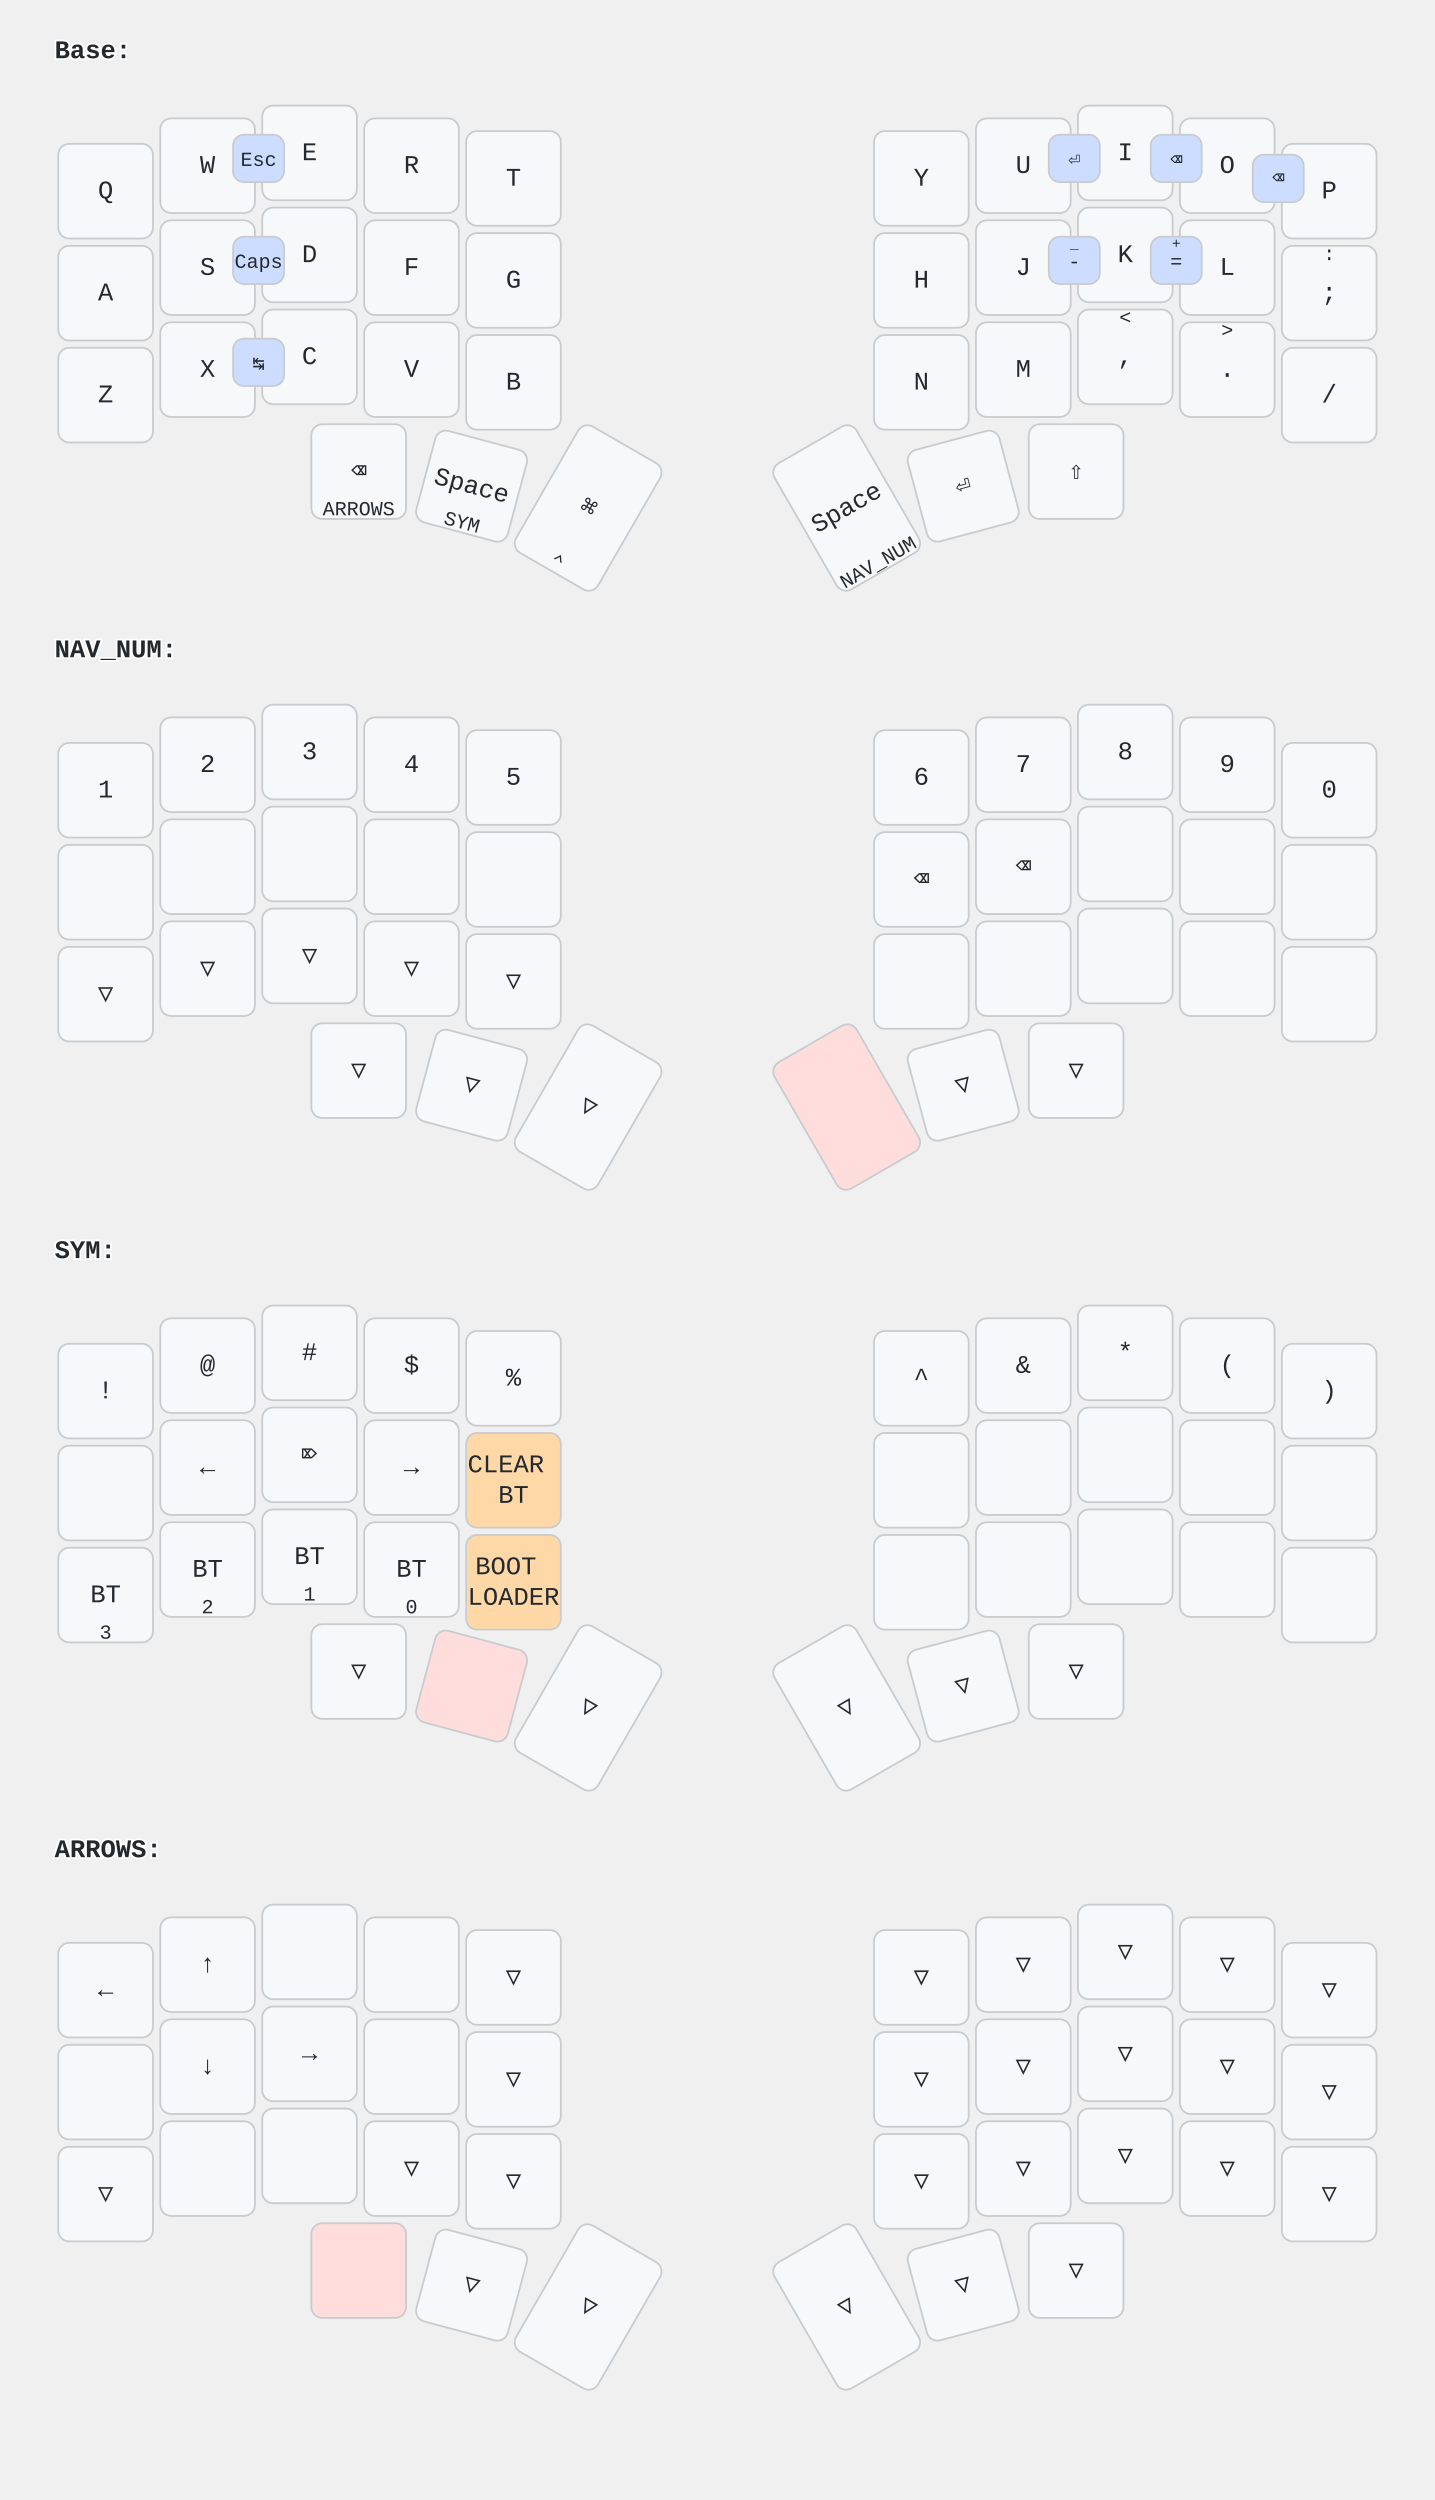
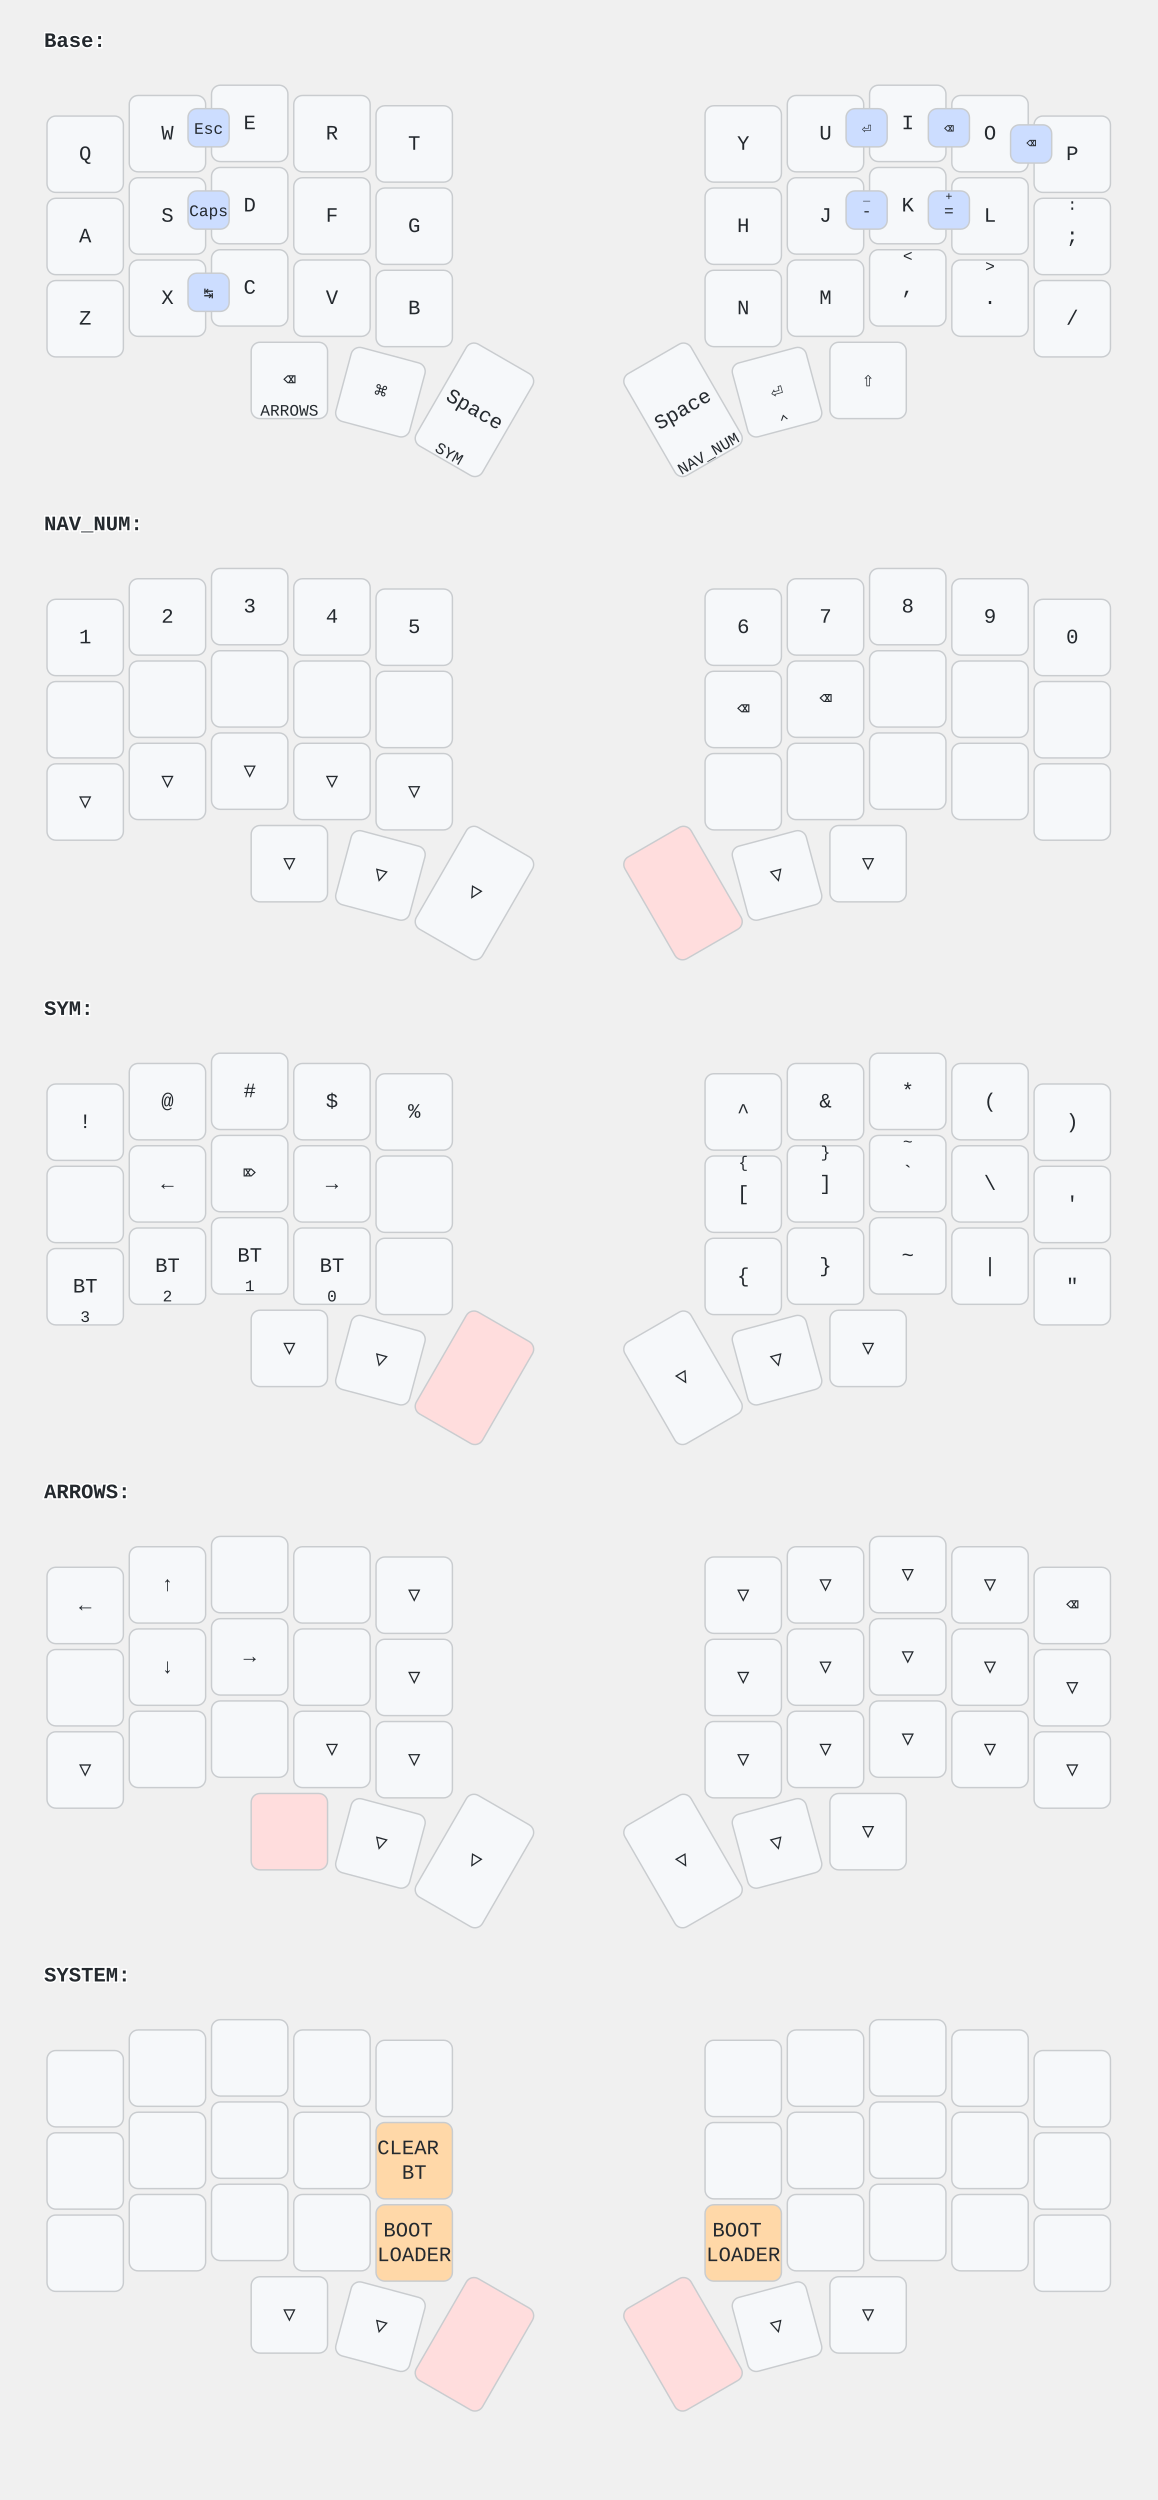
- <svg xmlns="http://www.w3.org/2000/svg" width="788" height="1373" viewBox="0 0 788 1373" class="keymap">
+ <svg xmlns="http://www.w3.org/2000/svg" width="788" height="1702" viewBox="0 0 788 1702" class="keymap">
  <style>/* font and background color specifications */
svg {
    font-family: SFMono-Regular,Consolas,Liberation Mono,Menlo,monospace;
    font-size: 14px;
    font-kerning: normal;
    text-rendering: optimizeLegibility;
    fill: #24292e;
}

/* default key styling */
rect {
    fill: #f6f8fa;
    stroke: #c9cccf;
    stroke-width: 1;
}

/* color accent for combo boxes */
rect.combo {
    fill: #cdf;
}

/* color accent for held keys */
rect.held, rect.combo.held {
    fill: #fdd;
}

/* color accent for ghost (optional) keys */
rect.ghost, rect.combo.ghost {
    fill: #ddd;
}

text {
    text-anchor: middle;
    dominant-baseline: middle;
}

/* styling for layer labels */
text.label {
    font-weight: bold;
    text-anchor: start;
    stroke: white;
    stroke-width: 2;
    paint-order: stroke;
}

/* styling for combo tap, and key hold/shifted label text */
text.combo, text.hold, text.shifted {
    font-size: 11px;
}

text.hold {
    text-anchor: middle;
    dominant-baseline: auto;
}

text.shifted {
    text-anchor: middle;
    dominant-baseline: hanging;
}

/* styling for hold/shifted label text in combo box */
text.combo.hold, text.combo.shifted {
    font-size: 8px;
}

/* styling for combo dendrons */
path {
    stroke-width: 1;
    stroke: gray;
    fill: none;
}
/* keys that wipe pairings or reboot the half: look but don't touch */
rect.danger {
    fill: #ffd8a8;
}

/* solid background so the dark text stays readable on GitHub's dark theme */
svg {
    background-color: #ffffff;
}
</style>
  <g transform="translate(30, 0)" class="layer-Base">
    <text x="0" y="28" class="label" id="Base">Base:</text>
    <g transform="translate(0, 56)">
      <g transform="translate(28, 49)" class="key keypos-0">
        <rect rx="6" ry="6" x="-26" y="-26" width="52" height="52" class="key" />
        <text x="0" y="0" class="key tap">Q</text>
      </g>
      <g transform="translate(84, 35)" class="key keypos-1">
        <rect rx="6" ry="6" x="-26" y="-26" width="52" height="52" class="key" />
        <text x="0" y="0" class="key tap">W</text>
      </g>
      <g transform="translate(140, 28)" class="key keypos-2">
        <rect rx="6" ry="6" x="-26" y="-26" width="52" height="52" class="key" />
        <text x="0" y="0" class="key tap">E</text>
      </g>
      <g transform="translate(196, 35)" class="key keypos-3">
        <rect rx="6" ry="6" x="-26" y="-26" width="52" height="52" class="key" />
        <text x="0" y="0" class="key tap">R</text>
      </g>
      <g transform="translate(252, 42)" class="key keypos-4">
        <rect rx="6" ry="6" x="-26" y="-26" width="52" height="52" class="key" />
        <text x="0" y="0" class="key tap">T</text>
      </g>
      <g transform="translate(476, 42)" class="key keypos-5">
        <rect rx="6" ry="6" x="-26" y="-26" width="52" height="52" class="key" />
        <text x="0" y="0" class="key tap">Y</text>
      </g>
      <g transform="translate(532, 35)" class="key keypos-6">
        <rect rx="6" ry="6" x="-26" y="-26" width="52" height="52" class="key" />
        <text x="0" y="0" class="key tap">U</text>
      </g>
      <g transform="translate(588, 28)" class="key keypos-7">
        <rect rx="6" ry="6" x="-26" y="-26" width="52" height="52" class="key" />
        <text x="0" y="0" class="key tap">I</text>
      </g>
      <g transform="translate(644, 35)" class="key keypos-8">
        <rect rx="6" ry="6" x="-26" y="-26" width="52" height="52" class="key" />
        <text x="0" y="0" class="key tap">O</text>
      </g>
      <g transform="translate(700, 49)" class="key keypos-9">
        <rect rx="6" ry="6" x="-26" y="-26" width="52" height="52" class="key" />
        <text x="0" y="0" class="key tap">P</text>
      </g>
      <g transform="translate(28, 105)" class="key keypos-10">
        <rect rx="6" ry="6" x="-26" y="-26" width="52" height="52" class="key" />
        <text x="0" y="0" class="key tap">A</text>
      </g>
      <g transform="translate(84, 91)" class="key keypos-11">
        <rect rx="6" ry="6" x="-26" y="-26" width="52" height="52" class="key" />
        <text x="0" y="0" class="key tap">S</text>
      </g>
      <g transform="translate(140, 84)" class="key keypos-12">
        <rect rx="6" ry="6" x="-26" y="-26" width="52" height="52" class="key" />
        <text x="0" y="0" class="key tap">D</text>
      </g>
      <g transform="translate(196, 91)" class="key keypos-13">
        <rect rx="6" ry="6" x="-26" y="-26" width="52" height="52" class="key" />
        <text x="0" y="0" class="key tap">F</text>
      </g>
      <g transform="translate(252, 98)" class="key keypos-14">
        <rect rx="6" ry="6" x="-26" y="-26" width="52" height="52" class="key" />
        <text x="0" y="0" class="key tap">G</text>
      </g>
      <g transform="translate(476, 98)" class="key keypos-15">
        <rect rx="6" ry="6" x="-26" y="-26" width="52" height="52" class="key" />
        <text x="0" y="0" class="key tap">H</text>
      </g>
      <g transform="translate(532, 91)" class="key keypos-16">
        <rect rx="6" ry="6" x="-26" y="-26" width="52" height="52" class="key" />
        <text x="0" y="0" class="key tap">J</text>
      </g>
      <g transform="translate(588, 84)" class="key keypos-17">
        <rect rx="6" ry="6" x="-26" y="-26" width="52" height="52" class="key" />
        <text x="0" y="0" class="key tap">K</text>
      </g>
      <g transform="translate(644, 91)" class="key keypos-18">
        <rect rx="6" ry="6" x="-26" y="-26" width="52" height="52" class="key" />
        <text x="0" y="0" class="key tap">L</text>
      </g>
      <g transform="translate(700, 105)" class="key keypos-19">
        <rect rx="6" ry="6" x="-26" y="-26" width="52" height="52" class="key" />
        <text x="0" y="0" class="key tap">;</text>
        <text x="0" y="-24" class="key shifted">:</text>
      </g>
      <g transform="translate(28, 161)" class="key keypos-20">
        <rect rx="6" ry="6" x="-26" y="-26" width="52" height="52" class="key" />
        <text x="0" y="0" class="key tap">Z</text>
      </g>
      <g transform="translate(84, 147)" class="key keypos-21">
        <rect rx="6" ry="6" x="-26" y="-26" width="52" height="52" class="key" />
        <text x="0" y="0" class="key tap">X</text>
      </g>
      <g transform="translate(140, 140)" class="key keypos-22">
        <rect rx="6" ry="6" x="-26" y="-26" width="52" height="52" class="key" />
        <text x="0" y="0" class="key tap">C</text>
      </g>
      <g transform="translate(196, 147)" class="key keypos-23">
        <rect rx="6" ry="6" x="-26" y="-26" width="52" height="52" class="key" />
        <text x="0" y="0" class="key tap">V</text>
      </g>
      <g transform="translate(252, 154)" class="key keypos-24">
        <rect rx="6" ry="6" x="-26" y="-26" width="52" height="52" class="key" />
        <text x="0" y="0" class="key tap">B</text>
      </g>
      <g transform="translate(476, 154)" class="key keypos-25">
        <rect rx="6" ry="6" x="-26" y="-26" width="52" height="52" class="key" />
        <text x="0" y="0" class="key tap">N</text>
      </g>
      <g transform="translate(532, 147)" class="key keypos-26">
        <rect rx="6" ry="6" x="-26" y="-26" width="52" height="52" class="key" />
        <text x="0" y="0" class="key tap">M</text>
      </g>
      <g transform="translate(588, 140)" class="key keypos-27">
        <rect rx="6" ry="6" x="-26" y="-26" width="52" height="52" class="key" />
        <text x="0" y="0" class="key tap">,</text>
        <text x="0" y="-24" class="key shifted">&lt;</text>
      </g>
      <g transform="translate(644, 147)" class="key keypos-28">
        <rect rx="6" ry="6" x="-26" y="-26" width="52" height="52" class="key" />
        <text x="0" y="0" class="key tap">.</text>
        <text x="0" y="-24" class="key shifted">&gt;</text>
      </g>
      <g transform="translate(700, 161)" class="key keypos-29">
        <rect rx="6" ry="6" x="-26" y="-26" width="52" height="52" class="key" />
        <text x="0" y="0" class="key tap">/</text>
      </g>
      <g transform="translate(167, 203)" class="key keypos-30">
        <rect rx="6" ry="6" x="-26" y="-26" width="52" height="52" class="key" />
        <text x="0" y="0" class="key tap">⌫</text>
        <a href="#ARROWS">
          <text x="0" y="24" class="key hold layer-activator">ARROWS</text>
        </a>
      </g>
      <g transform="translate(229, 211) rotate(15.0)" class="key keypos-31">
        <rect rx="6" ry="6" x="-26" y="-26" width="52" height="52" class="key" />
+         <text x="0" y="0" class="key tap">⌘</text>
+       </g>
+       <g transform="translate(293, 223) rotate(30.0)" class="key keypos-32">
+         <rect rx="6" ry="6" x="-26" y="-40" width="52" height="80" class="key" />
        <text x="0" y="0" class="key tap">Space</text>
        <a href="#SYM">
-           <text x="0" y="24" class="key hold layer-activator">SYM</text>
+           <text x="0" y="38" class="key hold layer-activator">SYM</text>
        </a>
-       </g>
-       <g transform="translate(293, 223) rotate(30.0)" class="key keypos-32">
-         <rect rx="6" ry="6" x="-26" y="-40" width="52" height="80" class="key" />
-         <text x="0" y="0" class="key tap">⌘</text>
-         <text x="0" y="38" class="key hold">⌃</text>
      </g>
      <g transform="translate(435, 223) rotate(-30.0)" class="key keypos-33">
        <rect rx="6" ry="6" x="-26" y="-40" width="52" height="80" class="key" />
        <text x="0" y="0" class="key tap">Space</text>
        <a href="#NAV_NUM">
          <text x="0" y="38" class="key hold layer-activator">NAV_NUM</text>
        </a>
      </g>
      <g transform="translate(499, 211) rotate(-15.0)" class="key keypos-34">
        <rect rx="6" ry="6" x="-26" y="-26" width="52" height="52" class="key" />
        <text x="0" y="0" class="key tap">⏎</text>
+         <text x="0" y="24" class="key hold">⌃</text>
      </g>
      <g transform="translate(561, 203)" class="key keypos-35">
        <rect rx="6" ry="6" x="-26" y="-26" width="52" height="52" class="key" />
        <text x="0" y="0" class="key tap">⇧</text>
      </g>
      <g class="combo combopos-0">
        <rect rx="6" ry="6" x="546" y="18" width="28" height="26" class="combo" />
        <text x="560" y="32" class="combo tap">⏎</text>
      </g>
      <g class="combo combopos-1">
        <rect rx="6" ry="6" x="98" y="130" width="28" height="26" class="combo" />
        <text x="112" y="144" class="combo tap">↹</text>
      </g>
      <g class="combo combopos-2">
        <rect rx="6" ry="6" x="602" y="18" width="28" height="26" class="combo" />
        <text x="616" y="32" class="combo tap">⌫</text>
      </g>
      <g class="combo combopos-3">
        <rect rx="6" ry="6" x="98" y="18" width="28" height="26" class="combo" />
        <text x="112" y="32" class="combo tap">Esc</text>
      </g>
      <g class="combo combopos-4">
        <rect rx="6" ry="6" x="546" y="74" width="28" height="26" class="combo" />
        <text x="560" y="88" class="combo tap">-</text>
        <text x="560" y="76" class="combo shifted">_</text>
      </g>
      <g class="combo combopos-5">
        <rect rx="6" ry="6" x="602" y="74" width="28" height="26" class="combo" />
        <text x="616" y="88" class="combo tap">=</text>
        <text x="616" y="76" class="combo shifted">+</text>
      </g>
      <g class="combo combopos-6">
        <rect rx="6" ry="6" x="98" y="74" width="28" height="26" class="combo" />
        <text x="112" y="88" class="combo tap">Caps</text>
      </g>
      <g class="combo combopos-7">
        <rect rx="6" ry="6" x="658" y="29" width="28" height="26" class="combo" />
        <text x="672" y="42" class="combo tap">⌫</text>
      </g>
    </g>
  </g>
  <g transform="translate(30, 329)" class="layer-NAV_NUM">
    <text x="0" y="28" class="label" id="NAV_NUM">NAV_NUM:</text>
    <g transform="translate(0, 56)">
      <g transform="translate(28, 49)" class="key keypos-0">
        <rect rx="6" ry="6" x="-26" y="-26" width="52" height="52" class="key" />
        <text x="0" y="0" class="key tap">1</text>
      </g>
      <g transform="translate(84, 35)" class="key keypos-1">
        <rect rx="6" ry="6" x="-26" y="-26" width="52" height="52" class="key" />
        <text x="0" y="0" class="key tap">2</text>
      </g>
      <g transform="translate(140, 28)" class="key keypos-2">
        <rect rx="6" ry="6" x="-26" y="-26" width="52" height="52" class="key" />
        <text x="0" y="0" class="key tap">3</text>
      </g>
      <g transform="translate(196, 35)" class="key keypos-3">
        <rect rx="6" ry="6" x="-26" y="-26" width="52" height="52" class="key" />
        <text x="0" y="0" class="key tap">4</text>
      </g>
      <g transform="translate(252, 42)" class="key keypos-4">
        <rect rx="6" ry="6" x="-26" y="-26" width="52" height="52" class="key" />
        <text x="0" y="0" class="key tap">5</text>
      </g>
      <g transform="translate(476, 42)" class="key keypos-5">
        <rect rx="6" ry="6" x="-26" y="-26" width="52" height="52" class="key" />
        <text x="0" y="0" class="key tap">6</text>
      </g>
      <g transform="translate(532, 35)" class="key keypos-6">
        <rect rx="6" ry="6" x="-26" y="-26" width="52" height="52" class="key" />
        <text x="0" y="0" class="key tap">7</text>
      </g>
      <g transform="translate(588, 28)" class="key keypos-7">
        <rect rx="6" ry="6" x="-26" y="-26" width="52" height="52" class="key" />
        <text x="0" y="0" class="key tap">8</text>
      </g>
      <g transform="translate(644, 35)" class="key keypos-8">
        <rect rx="6" ry="6" x="-26" y="-26" width="52" height="52" class="key" />
        <text x="0" y="0" class="key tap">9</text>
      </g>
      <g transform="translate(700, 49)" class="key keypos-9">
        <rect rx="6" ry="6" x="-26" y="-26" width="52" height="52" class="key" />
        <text x="0" y="0" class="key tap">0</text>
      </g>
      <g transform="translate(28, 105)" class="key keypos-10">
        <rect rx="6" ry="6" x="-26" y="-26" width="52" height="52" class="key" />
      </g>
      <g transform="translate(84, 91)" class="key keypos-11">
        <rect rx="6" ry="6" x="-26" y="-26" width="52" height="52" class="key" />
      </g>
      <g transform="translate(140, 84)" class="key keypos-12">
        <rect rx="6" ry="6" x="-26" y="-26" width="52" height="52" class="key" />
      </g>
      <g transform="translate(196, 91)" class="key keypos-13">
        <rect rx="6" ry="6" x="-26" y="-26" width="52" height="52" class="key" />
      </g>
      <g transform="translate(252, 98)" class="key keypos-14">
        <rect rx="6" ry="6" x="-26" y="-26" width="52" height="52" class="key" />
      </g>
      <g transform="translate(476, 98)" class="key keypos-15">
        <rect rx="6" ry="6" x="-26" y="-26" width="52" height="52" class="key" />
        <text x="0" y="0" class="key tap">⌫</text>
      </g>
      <g transform="translate(532, 91)" class="key keypos-16">
        <rect rx="6" ry="6" x="-26" y="-26" width="52" height="52" class="key" />
        <text x="0" y="0" class="key tap">⌫</text>
      </g>
      <g transform="translate(588, 84)" class="key keypos-17">
        <rect rx="6" ry="6" x="-26" y="-26" width="52" height="52" class="key" />
      </g>
      <g transform="translate(644, 91)" class="key keypos-18">
        <rect rx="6" ry="6" x="-26" y="-26" width="52" height="52" class="key" />
      </g>
      <g transform="translate(700, 105)" class="key keypos-19">
        <rect rx="6" ry="6" x="-26" y="-26" width="52" height="52" class="key" />
      </g>
      <g transform="translate(28, 161)" class="key trans keypos-20">
        <rect rx="6" ry="6" x="-26" y="-26" width="52" height="52" class="key trans" />
        <text x="0" y="0" class="key trans tap">▽</text>
      </g>
      <g transform="translate(84, 147)" class="key trans keypos-21">
        <rect rx="6" ry="6" x="-26" y="-26" width="52" height="52" class="key trans" />
        <text x="0" y="0" class="key trans tap">▽</text>
      </g>
      <g transform="translate(140, 140)" class="key trans keypos-22">
        <rect rx="6" ry="6" x="-26" y="-26" width="52" height="52" class="key trans" />
        <text x="0" y="0" class="key trans tap">▽</text>
      </g>
      <g transform="translate(196, 147)" class="key trans keypos-23">
        <rect rx="6" ry="6" x="-26" y="-26" width="52" height="52" class="key trans" />
        <text x="0" y="0" class="key trans tap">▽</text>
      </g>
      <g transform="translate(252, 154)" class="key trans keypos-24">
        <rect rx="6" ry="6" x="-26" y="-26" width="52" height="52" class="key trans" />
        <text x="0" y="0" class="key trans tap">▽</text>
      </g>
      <g transform="translate(476, 154)" class="key keypos-25">
        <rect rx="6" ry="6" x="-26" y="-26" width="52" height="52" class="key" />
      </g>
      <g transform="translate(532, 147)" class="key keypos-26">
        <rect rx="6" ry="6" x="-26" y="-26" width="52" height="52" class="key" />
      </g>
      <g transform="translate(588, 140)" class="key keypos-27">
        <rect rx="6" ry="6" x="-26" y="-26" width="52" height="52" class="key" />
      </g>
      <g transform="translate(644, 147)" class="key keypos-28">
        <rect rx="6" ry="6" x="-26" y="-26" width="52" height="52" class="key" />
      </g>
      <g transform="translate(700, 161)" class="key keypos-29">
        <rect rx="6" ry="6" x="-26" y="-26" width="52" height="52" class="key" />
      </g>
      <g transform="translate(167, 203)" class="key trans keypos-30">
        <rect rx="6" ry="6" x="-26" y="-26" width="52" height="52" class="key trans" />
        <text x="0" y="0" class="key trans tap">▽</text>
      </g>
      <g transform="translate(229, 211) rotate(15.0)" class="key trans keypos-31">
        <rect rx="6" ry="6" x="-26" y="-26" width="52" height="52" class="key trans" />
        <text x="0" y="0" class="key trans tap">▽</text>
      </g>
      <g transform="translate(293, 223) rotate(30.0)" class="key trans keypos-32">
        <rect rx="6" ry="6" x="-26" y="-40" width="52" height="80" class="key trans" />
        <text x="0" y="0" class="key trans tap">▽</text>
      </g>
      <g transform="translate(435, 223) rotate(-30.0)" class="key held keypos-33">
        <rect rx="6" ry="6" x="-26" y="-40" width="52" height="80" class="key held" />
      </g>
      <g transform="translate(499, 211) rotate(-15.0)" class="key trans keypos-34">
        <rect rx="6" ry="6" x="-26" y="-26" width="52" height="52" class="key trans" />
        <text x="0" y="0" class="key trans tap">▽</text>
      </g>
      <g transform="translate(561, 203)" class="key trans keypos-35">
        <rect rx="6" ry="6" x="-26" y="-26" width="52" height="52" class="key trans" />
        <text x="0" y="0" class="key trans tap">▽</text>
      </g>
    </g>
  </g>
  <g transform="translate(30, 659)" class="layer-SYM">
    <text x="0" y="28" class="label" id="SYM">SYM:</text>
    <g transform="translate(0, 56)">
      <g transform="translate(28, 49)" class="key keypos-0">
        <rect rx="6" ry="6" x="-26" y="-26" width="52" height="52" class="key" />
        <text x="0" y="0" class="key tap">!</text>
      </g>
      <g transform="translate(84, 35)" class="key keypos-1">
        <rect rx="6" ry="6" x="-26" y="-26" width="52" height="52" class="key" />
        <text x="0" y="0" class="key tap">@</text>
      </g>
      <g transform="translate(140, 28)" class="key keypos-2">
        <rect rx="6" ry="6" x="-26" y="-26" width="52" height="52" class="key" />
        <text x="0" y="0" class="key tap">#</text>
      </g>
      <g transform="translate(196, 35)" class="key keypos-3">
        <rect rx="6" ry="6" x="-26" y="-26" width="52" height="52" class="key" />
        <text x="0" y="0" class="key tap">$</text>
      </g>
      <g transform="translate(252, 42)" class="key keypos-4">
        <rect rx="6" ry="6" x="-26" y="-26" width="52" height="52" class="key" />
        <text x="0" y="0" class="key tap">%</text>
      </g>
      <g transform="translate(476, 42)" class="key keypos-5">
        <rect rx="6" ry="6" x="-26" y="-26" width="52" height="52" class="key" />
        <text x="0" y="0" class="key tap">^</text>
      </g>
      <g transform="translate(532, 35)" class="key keypos-6">
        <rect rx="6" ry="6" x="-26" y="-26" width="52" height="52" class="key" />
        <text x="0" y="0" class="key tap">&amp;</text>
      </g>
      <g transform="translate(588, 28)" class="key keypos-7">
        <rect rx="6" ry="6" x="-26" y="-26" width="52" height="52" class="key" />
        <text x="0" y="0" class="key tap">*</text>
      </g>
      <g transform="translate(644, 35)" class="key keypos-8">
        <rect rx="6" ry="6" x="-26" y="-26" width="52" height="52" class="key" />
        <text x="0" y="0" class="key tap">(</text>
      </g>
      <g transform="translate(700, 49)" class="key keypos-9">
        <rect rx="6" ry="6" x="-26" y="-26" width="52" height="52" class="key" />
        <text x="0" y="0" class="key tap">)</text>
      </g>
      <g transform="translate(28, 105)" class="key keypos-10">
        <rect rx="6" ry="6" x="-26" y="-26" width="52" height="52" class="key" />
      </g>
      <g transform="translate(84, 91)" class="key keypos-11">
        <rect rx="6" ry="6" x="-26" y="-26" width="52" height="52" class="key" />
        <text x="0" y="0" class="key tap">←</text>
      </g>
      <g transform="translate(140, 84)" class="key keypos-12">
        <rect rx="6" ry="6" x="-26" y="-26" width="52" height="52" class="key" />
        <text x="0" y="0" class="key tap">⌦</text>
      </g>
      <g transform="translate(196, 91)" class="key keypos-13">
        <rect rx="6" ry="6" x="-26" y="-26" width="52" height="52" class="key" />
        <text x="0" y="0" class="key tap">→</text>
      </g>
+       <g transform="translate(252, 98)" class="key keypos-14">
+         <rect rx="6" ry="6" x="-26" y="-26" width="52" height="52" class="key" />
+       </g>
+       <g transform="translate(476, 98)" class="key keypos-15">
+         <rect rx="6" ry="6" x="-26" y="-26" width="52" height="52" class="key" />
+         <text x="0" y="0" class="key tap">[</text>
+         <text x="0" y="-24" class="key shifted">{</text>
+       </g>
+       <g transform="translate(532, 91)" class="key keypos-16">
+         <rect rx="6" ry="6" x="-26" y="-26" width="52" height="52" class="key" />
+         <text x="0" y="0" class="key tap">]</text>
+         <text x="0" y="-24" class="key shifted">}</text>
+       </g>
+       <g transform="translate(588, 84)" class="key keypos-17">
+         <rect rx="6" ry="6" x="-26" y="-26" width="52" height="52" class="key" />
+         <text x="0" y="0" class="key tap">`</text>
+         <text x="0" y="-24" class="key shifted">~</text>
+       </g>
+       <g transform="translate(644, 91)" class="key keypos-18">
+         <rect rx="6" ry="6" x="-26" y="-26" width="52" height="52" class="key" />
+         <text x="0" y="0" class="key tap">\</text>
+       </g>
+       <g transform="translate(700, 105)" class="key keypos-19">
+         <rect rx="6" ry="6" x="-26" y="-26" width="52" height="52" class="key" />
+         <text x="0" y="0" class="key tap">'</text>
+       </g>
+       <g transform="translate(28, 161)" class="key keypos-20">
+         <rect rx="6" ry="6" x="-26" y="-26" width="52" height="52" class="key" />
+         <text x="0" y="0" class="key tap">BT</text>
+         <text x="0" y="24" class="key hold">3</text>
+       </g>
+       <g transform="translate(84, 147)" class="key keypos-21">
+         <rect rx="6" ry="6" x="-26" y="-26" width="52" height="52" class="key" />
+         <text x="0" y="0" class="key tap">BT</text>
+         <text x="0" y="24" class="key hold">2</text>
+       </g>
+       <g transform="translate(140, 140)" class="key keypos-22">
+         <rect rx="6" ry="6" x="-26" y="-26" width="52" height="52" class="key" />
+         <text x="0" y="0" class="key tap">BT</text>
+         <text x="0" y="24" class="key hold">1</text>
+       </g>
+       <g transform="translate(196, 147)" class="key keypos-23">
+         <rect rx="6" ry="6" x="-26" y="-26" width="52" height="52" class="key" />
+         <text x="0" y="0" class="key tap">BT</text>
+         <text x="0" y="24" class="key hold">0</text>
+       </g>
+       <g transform="translate(252, 154)" class="key keypos-24">
+         <rect rx="6" ry="6" x="-26" y="-26" width="52" height="52" class="key" />
+       </g>
+       <g transform="translate(476, 154)" class="key keypos-25">
+         <rect rx="6" ry="6" x="-26" y="-26" width="52" height="52" class="key" />
+         <text x="0" y="0" class="key tap">{</text>
+       </g>
+       <g transform="translate(532, 147)" class="key keypos-26">
+         <rect rx="6" ry="6" x="-26" y="-26" width="52" height="52" class="key" />
+         <text x="0" y="0" class="key tap">}</text>
+       </g>
+       <g transform="translate(588, 140)" class="key keypos-27">
+         <rect rx="6" ry="6" x="-26" y="-26" width="52" height="52" class="key" />
+         <text x="0" y="0" class="key tap">~</text>
+       </g>
+       <g transform="translate(644, 147)" class="key keypos-28">
+         <rect rx="6" ry="6" x="-26" y="-26" width="52" height="52" class="key" />
+         <text x="0" y="0" class="key tap">|</text>
+       </g>
+       <g transform="translate(700, 161)" class="key keypos-29">
+         <rect rx="6" ry="6" x="-26" y="-26" width="52" height="52" class="key" />
+         <text x="0" y="0" class="key tap">"</text>
+       </g>
+       <g transform="translate(167, 203)" class="key trans keypos-30">
+         <rect rx="6" ry="6" x="-26" y="-26" width="52" height="52" class="key trans" />
+         <text x="0" y="0" class="key trans tap">▽</text>
+       </g>
+       <g transform="translate(229, 211) rotate(15.0)" class="key trans keypos-31">
+         <rect rx="6" ry="6" x="-26" y="-26" width="52" height="52" class="key trans" />
+         <text x="0" y="0" class="key trans tap">▽</text>
+       </g>
+       <g transform="translate(293, 223) rotate(30.0)" class="key held keypos-32">
+         <rect rx="6" ry="6" x="-26" y="-40" width="52" height="80" class="key held" />
+       </g>
+       <g transform="translate(435, 223) rotate(-30.0)" class="key trans keypos-33">
+         <rect rx="6" ry="6" x="-26" y="-40" width="52" height="80" class="key trans" />
+         <text x="0" y="0" class="key trans tap">▽</text>
+       </g>
+       <g transform="translate(499, 211) rotate(-15.0)" class="key trans keypos-34">
+         <rect rx="6" ry="6" x="-26" y="-26" width="52" height="52" class="key trans" />
+         <text x="0" y="0" class="key trans tap">▽</text>
+       </g>
+       <g transform="translate(561, 203)" class="key trans keypos-35">
+         <rect rx="6" ry="6" x="-26" y="-26" width="52" height="52" class="key trans" />
+         <text x="0" y="0" class="key trans tap">▽</text>
+       </g>
+     </g>
+   </g>
+   <g transform="translate(30, 988)" class="layer-ARROWS">
+     <text x="0" y="28" class="label" id="ARROWS">ARROWS:</text>
+     <g transform="translate(0, 56)">
+       <g transform="translate(28, 49)" class="key keypos-0">
+         <rect rx="6" ry="6" x="-26" y="-26" width="52" height="52" class="key" />
+         <text x="0" y="0" class="key tap">←</text>
+       </g>
+       <g transform="translate(84, 35)" class="key keypos-1">
+         <rect rx="6" ry="6" x="-26" y="-26" width="52" height="52" class="key" />
+         <text x="0" y="0" class="key tap">↑</text>
+       </g>
+       <g transform="translate(140, 28)" class="key keypos-2">
+         <rect rx="6" ry="6" x="-26" y="-26" width="52" height="52" class="key" />
+       </g>
+       <g transform="translate(196, 35)" class="key keypos-3">
+         <rect rx="6" ry="6" x="-26" y="-26" width="52" height="52" class="key" />
+       </g>
+       <g transform="translate(252, 42)" class="key trans keypos-4">
+         <rect rx="6" ry="6" x="-26" y="-26" width="52" height="52" class="key trans" />
+         <text x="0" y="0" class="key trans tap">▽</text>
+       </g>
+       <g transform="translate(476, 42)" class="key trans keypos-5">
+         <rect rx="6" ry="6" x="-26" y="-26" width="52" height="52" class="key trans" />
+         <text x="0" y="0" class="key trans tap">▽</text>
+       </g>
+       <g transform="translate(532, 35)" class="key trans keypos-6">
+         <rect rx="6" ry="6" x="-26" y="-26" width="52" height="52" class="key trans" />
+         <text x="0" y="0" class="key trans tap">▽</text>
+       </g>
+       <g transform="translate(588, 28)" class="key trans keypos-7">
+         <rect rx="6" ry="6" x="-26" y="-26" width="52" height="52" class="key trans" />
+         <text x="0" y="0" class="key trans tap">▽</text>
+       </g>
+       <g transform="translate(644, 35)" class="key trans keypos-8">
+         <rect rx="6" ry="6" x="-26" y="-26" width="52" height="52" class="key trans" />
+         <text x="0" y="0" class="key trans tap">▽</text>
+       </g>
+       <g transform="translate(700, 49)" class="key keypos-9">
+         <rect rx="6" ry="6" x="-26" y="-26" width="52" height="52" class="key" />
+         <text x="0" y="0" class="key tap">⌫</text>
+       </g>
+       <g transform="translate(28, 105)" class="key keypos-10">
+         <rect rx="6" ry="6" x="-26" y="-26" width="52" height="52" class="key" />
+       </g>
+       <g transform="translate(84, 91)" class="key keypos-11">
+         <rect rx="6" ry="6" x="-26" y="-26" width="52" height="52" class="key" />
+         <text x="0" y="0" class="key tap">↓</text>
+       </g>
+       <g transform="translate(140, 84)" class="key keypos-12">
+         <rect rx="6" ry="6" x="-26" y="-26" width="52" height="52" class="key" />
+         <text x="0" y="0" class="key tap">→</text>
+       </g>
+       <g transform="translate(196, 91)" class="key keypos-13">
+         <rect rx="6" ry="6" x="-26" y="-26" width="52" height="52" class="key" />
+       </g>
+       <g transform="translate(252, 98)" class="key trans keypos-14">
+         <rect rx="6" ry="6" x="-26" y="-26" width="52" height="52" class="key trans" />
+         <text x="0" y="0" class="key trans tap">▽</text>
+       </g>
+       <g transform="translate(476, 98)" class="key trans keypos-15">
+         <rect rx="6" ry="6" x="-26" y="-26" width="52" height="52" class="key trans" />
+         <text x="0" y="0" class="key trans tap">▽</text>
+       </g>
+       <g transform="translate(532, 91)" class="key trans keypos-16">
+         <rect rx="6" ry="6" x="-26" y="-26" width="52" height="52" class="key trans" />
+         <text x="0" y="0" class="key trans tap">▽</text>
+       </g>
+       <g transform="translate(588, 84)" class="key trans keypos-17">
+         <rect rx="6" ry="6" x="-26" y="-26" width="52" height="52" class="key trans" />
+         <text x="0" y="0" class="key trans tap">▽</text>
+       </g>
+       <g transform="translate(644, 91)" class="key trans keypos-18">
+         <rect rx="6" ry="6" x="-26" y="-26" width="52" height="52" class="key trans" />
+         <text x="0" y="0" class="key trans tap">▽</text>
+       </g>
+       <g transform="translate(700, 105)" class="key trans keypos-19">
+         <rect rx="6" ry="6" x="-26" y="-26" width="52" height="52" class="key trans" />
+         <text x="0" y="0" class="key trans tap">▽</text>
+       </g>
+       <g transform="translate(28, 161)" class="key trans keypos-20">
+         <rect rx="6" ry="6" x="-26" y="-26" width="52" height="52" class="key trans" />
+         <text x="0" y="0" class="key trans tap">▽</text>
+       </g>
+       <g transform="translate(84, 147)" class="key keypos-21">
+         <rect rx="6" ry="6" x="-26" y="-26" width="52" height="52" class="key" />
+       </g>
+       <g transform="translate(140, 140)" class="key keypos-22">
+         <rect rx="6" ry="6" x="-26" y="-26" width="52" height="52" class="key" />
+       </g>
+       <g transform="translate(196, 147)" class="key trans keypos-23">
+         <rect rx="6" ry="6" x="-26" y="-26" width="52" height="52" class="key trans" />
+         <text x="0" y="0" class="key trans tap">▽</text>
+       </g>
+       <g transform="translate(252, 154)" class="key trans keypos-24">
+         <rect rx="6" ry="6" x="-26" y="-26" width="52" height="52" class="key trans" />
+         <text x="0" y="0" class="key trans tap">▽</text>
+       </g>
+       <g transform="translate(476, 154)" class="key trans keypos-25">
+         <rect rx="6" ry="6" x="-26" y="-26" width="52" height="52" class="key trans" />
+         <text x="0" y="0" class="key trans tap">▽</text>
+       </g>
+       <g transform="translate(532, 147)" class="key trans keypos-26">
+         <rect rx="6" ry="6" x="-26" y="-26" width="52" height="52" class="key trans" />
+         <text x="0" y="0" class="key trans tap">▽</text>
+       </g>
+       <g transform="translate(588, 140)" class="key trans keypos-27">
+         <rect rx="6" ry="6" x="-26" y="-26" width="52" height="52" class="key trans" />
+         <text x="0" y="0" class="key trans tap">▽</text>
+       </g>
+       <g transform="translate(644, 147)" class="key trans keypos-28">
+         <rect rx="6" ry="6" x="-26" y="-26" width="52" height="52" class="key trans" />
+         <text x="0" y="0" class="key trans tap">▽</text>
+       </g>
+       <g transform="translate(700, 161)" class="key trans keypos-29">
+         <rect rx="6" ry="6" x="-26" y="-26" width="52" height="52" class="key trans" />
+         <text x="0" y="0" class="key trans tap">▽</text>
+       </g>
+       <g transform="translate(167, 203)" class="key held keypos-30">
+         <rect rx="6" ry="6" x="-26" y="-26" width="52" height="52" class="key held" />
+       </g>
+       <g transform="translate(229, 211) rotate(15.0)" class="key trans keypos-31">
+         <rect rx="6" ry="6" x="-26" y="-26" width="52" height="52" class="key trans" />
+         <text x="0" y="0" class="key trans tap">▽</text>
+       </g>
+       <g transform="translate(293, 223) rotate(30.0)" class="key trans keypos-32">
+         <rect rx="6" ry="6" x="-26" y="-40" width="52" height="80" class="key trans" />
+         <text x="0" y="0" class="key trans tap">▽</text>
+       </g>
+       <g transform="translate(435, 223) rotate(-30.0)" class="key trans keypos-33">
+         <rect rx="6" ry="6" x="-26" y="-40" width="52" height="80" class="key trans" />
+         <text x="0" y="0" class="key trans tap">▽</text>
+       </g>
+       <g transform="translate(499, 211) rotate(-15.0)" class="key trans keypos-34">
+         <rect rx="6" ry="6" x="-26" y="-26" width="52" height="52" class="key trans" />
+         <text x="0" y="0" class="key trans tap">▽</text>
+       </g>
+       <g transform="translate(561, 203)" class="key trans keypos-35">
+         <rect rx="6" ry="6" x="-26" y="-26" width="52" height="52" class="key trans" />
+         <text x="0" y="0" class="key trans tap">▽</text>
+       </g>
+     </g>
+   </g>
+   <g transform="translate(30, 1317)" class="layer-SYSTEM">
+     <text x="0" y="28" class="label" id="SYSTEM">SYSTEM:</text>
+     <g transform="translate(0, 56)">
+       <g transform="translate(28, 49)" class="key keypos-0">
+         <rect rx="6" ry="6" x="-26" y="-26" width="52" height="52" class="key" />
+       </g>
+       <g transform="translate(84, 35)" class="key keypos-1">
+         <rect rx="6" ry="6" x="-26" y="-26" width="52" height="52" class="key" />
+       </g>
+       <g transform="translate(140, 28)" class="key keypos-2">
+         <rect rx="6" ry="6" x="-26" y="-26" width="52" height="52" class="key" />
+       </g>
+       <g transform="translate(196, 35)" class="key keypos-3">
+         <rect rx="6" ry="6" x="-26" y="-26" width="52" height="52" class="key" />
+       </g>
+       <g transform="translate(252, 42)" class="key keypos-4">
+         <rect rx="6" ry="6" x="-26" y="-26" width="52" height="52" class="key" />
+       </g>
+       <g transform="translate(476, 42)" class="key keypos-5">
+         <rect rx="6" ry="6" x="-26" y="-26" width="52" height="52" class="key" />
+       </g>
+       <g transform="translate(532, 35)" class="key keypos-6">
+         <rect rx="6" ry="6" x="-26" y="-26" width="52" height="52" class="key" />
+       </g>
+       <g transform="translate(588, 28)" class="key keypos-7">
+         <rect rx="6" ry="6" x="-26" y="-26" width="52" height="52" class="key" />
+       </g>
+       <g transform="translate(644, 35)" class="key keypos-8">
+         <rect rx="6" ry="6" x="-26" y="-26" width="52" height="52" class="key" />
+       </g>
+       <g transform="translate(700, 49)" class="key keypos-9">
+         <rect rx="6" ry="6" x="-26" y="-26" width="52" height="52" class="key" />
+       </g>
+       <g transform="translate(28, 105)" class="key keypos-10">
+         <rect rx="6" ry="6" x="-26" y="-26" width="52" height="52" class="key" />
+       </g>
+       <g transform="translate(84, 91)" class="key keypos-11">
+         <rect rx="6" ry="6" x="-26" y="-26" width="52" height="52" class="key" />
+       </g>
+       <g transform="translate(140, 84)" class="key keypos-12">
+         <rect rx="6" ry="6" x="-26" y="-26" width="52" height="52" class="key" />
+       </g>
+       <g transform="translate(196, 91)" class="key keypos-13">
+         <rect rx="6" ry="6" x="-26" y="-26" width="52" height="52" class="key" />
+       </g>
      <g transform="translate(252, 98)" class="key danger keypos-14">
        <rect rx="6" ry="6" x="-26" y="-26" width="52" height="52" class="key danger" />
        <text x="0" y="0" class="key danger tap">
          <tspan x="0" dy="-0.6em">CLEAR</tspan>
          <tspan x="0" dy="1.2em">BT</tspan>
        </text>
      </g>
      <g transform="translate(476, 98)" class="key keypos-15">
        <rect rx="6" ry="6" x="-26" y="-26" width="52" height="52" class="key" />
      </g>
      <g transform="translate(532, 91)" class="key keypos-16">
        <rect rx="6" ry="6" x="-26" y="-26" width="52" height="52" class="key" />
      </g>
      <g transform="translate(588, 84)" class="key keypos-17">
        <rect rx="6" ry="6" x="-26" y="-26" width="52" height="52" class="key" />
      </g>
      <g transform="translate(644, 91)" class="key keypos-18">
        <rect rx="6" ry="6" x="-26" y="-26" width="52" height="52" class="key" />
      </g>
      <g transform="translate(700, 105)" class="key keypos-19">
        <rect rx="6" ry="6" x="-26" y="-26" width="52" height="52" class="key" />
      </g>
      <g transform="translate(28, 161)" class="key keypos-20">
        <rect rx="6" ry="6" x="-26" y="-26" width="52" height="52" class="key" />
-         <text x="0" y="0" class="key tap">BT</text>
-         <text x="0" y="24" class="key hold">3</text>
      </g>
      <g transform="translate(84, 147)" class="key keypos-21">
        <rect rx="6" ry="6" x="-26" y="-26" width="52" height="52" class="key" />
-         <text x="0" y="0" class="key tap">BT</text>
-         <text x="0" y="24" class="key hold">2</text>
      </g>
      <g transform="translate(140, 140)" class="key keypos-22">
        <rect rx="6" ry="6" x="-26" y="-26" width="52" height="52" class="key" />
-         <text x="0" y="0" class="key tap">BT</text>
-         <text x="0" y="24" class="key hold">1</text>
      </g>
      <g transform="translate(196, 147)" class="key keypos-23">
        <rect rx="6" ry="6" x="-26" y="-26" width="52" height="52" class="key" />
-         <text x="0" y="0" class="key tap">BT</text>
-         <text x="0" y="24" class="key hold">0</text>
      </g>
      <g transform="translate(252, 154)" class="key danger keypos-24">
        <rect rx="6" ry="6" x="-26" y="-26" width="52" height="52" class="key danger" />
        <text x="0" y="0" class="key danger tap">
          <tspan x="0" dy="-0.6em">BOOT</tspan>
          <tspan x="0" dy="1.2em">LOADER</tspan>
        </text>
      </g>
-       <g transform="translate(476, 154)" class="key keypos-25">
-         <rect rx="6" ry="6" x="-26" y="-26" width="52" height="52" class="key" />
+       <g transform="translate(476, 154)" class="key danger keypos-25">
+         <rect rx="6" ry="6" x="-26" y="-26" width="52" height="52" class="key danger" />
+         <text x="0" y="0" class="key danger tap">
+           <tspan x="0" dy="-0.6em">BOOT</tspan>
+           <tspan x="0" dy="1.2em">LOADER</tspan>
+         </text>
      </g>
      <g transform="translate(532, 147)" class="key keypos-26">
        <rect rx="6" ry="6" x="-26" y="-26" width="52" height="52" class="key" />
      </g>
      <g transform="translate(588, 140)" class="key keypos-27">
        <rect rx="6" ry="6" x="-26" y="-26" width="52" height="52" class="key" />
      </g>
      <g transform="translate(644, 147)" class="key keypos-28">
        <rect rx="6" ry="6" x="-26" y="-26" width="52" height="52" class="key" />
      </g>
      <g transform="translate(700, 161)" class="key keypos-29">
        <rect rx="6" ry="6" x="-26" y="-26" width="52" height="52" class="key" />
      </g>
      <g transform="translate(167, 203)" class="key trans keypos-30">
        <rect rx="6" ry="6" x="-26" y="-26" width="52" height="52" class="key trans" />
        <text x="0" y="0" class="key trans tap">▽</text>
      </g>
-       <g transform="translate(229, 211) rotate(15.0)" class="key held keypos-31">
-         <rect rx="6" ry="6" x="-26" y="-26" width="52" height="52" class="key held" />
-       </g>
-       <g transform="translate(293, 223) rotate(30.0)" class="key trans keypos-32">
-         <rect rx="6" ry="6" x="-26" y="-40" width="52" height="80" class="key trans" />
-         <text x="0" y="0" class="key trans tap">▽</text>
-       </g>
-       <g transform="translate(435, 223) rotate(-30.0)" class="key trans keypos-33">
-         <rect rx="6" ry="6" x="-26" y="-40" width="52" height="80" class="key trans" />
-         <text x="0" y="0" class="key trans tap">▽</text>
-       </g>
-       <g transform="translate(499, 211) rotate(-15.0)" class="key trans keypos-34">
-         <rect rx="6" ry="6" x="-26" y="-26" width="52" height="52" class="key trans" />
-         <text x="0" y="0" class="key trans tap">▽</text>
-       </g>
-       <g transform="translate(561, 203)" class="key trans keypos-35">
-         <rect rx="6" ry="6" x="-26" y="-26" width="52" height="52" class="key trans" />
-         <text x="0" y="0" class="key trans tap">▽</text>
-       </g>
-     </g>
-   </g>
-   <g transform="translate(30, 988)" class="layer-ARROWS">
-     <text x="0" y="28" class="label" id="ARROWS">ARROWS:</text>
-     <g transform="translate(0, 56)">
-       <g transform="translate(28, 49)" class="key keypos-0">
-         <rect rx="6" ry="6" x="-26" y="-26" width="52" height="52" class="key" />
-         <text x="0" y="0" class="key tap">←</text>
-       </g>
-       <g transform="translate(84, 35)" class="key keypos-1">
-         <rect rx="6" ry="6" x="-26" y="-26" width="52" height="52" class="key" />
-         <text x="0" y="0" class="key tap">↑</text>
-       </g>
-       <g transform="translate(140, 28)" class="key keypos-2">
-         <rect rx="6" ry="6" x="-26" y="-26" width="52" height="52" class="key" />
-       </g>
-       <g transform="translate(196, 35)" class="key keypos-3">
-         <rect rx="6" ry="6" x="-26" y="-26" width="52" height="52" class="key" />
-       </g>
-       <g transform="translate(252, 42)" class="key trans keypos-4">
-         <rect rx="6" ry="6" x="-26" y="-26" width="52" height="52" class="key trans" />
-         <text x="0" y="0" class="key trans tap">▽</text>
-       </g>
-       <g transform="translate(476, 42)" class="key trans keypos-5">
-         <rect rx="6" ry="6" x="-26" y="-26" width="52" height="52" class="key trans" />
-         <text x="0" y="0" class="key trans tap">▽</text>
-       </g>
-       <g transform="translate(532, 35)" class="key trans keypos-6">
-         <rect rx="6" ry="6" x="-26" y="-26" width="52" height="52" class="key trans" />
-         <text x="0" y="0" class="key trans tap">▽</text>
-       </g>
-       <g transform="translate(588, 28)" class="key trans keypos-7">
-         <rect rx="6" ry="6" x="-26" y="-26" width="52" height="52" class="key trans" />
-         <text x="0" y="0" class="key trans tap">▽</text>
-       </g>
-       <g transform="translate(644, 35)" class="key trans keypos-8">
-         <rect rx="6" ry="6" x="-26" y="-26" width="52" height="52" class="key trans" />
-         <text x="0" y="0" class="key trans tap">▽</text>
-       </g>
-       <g transform="translate(700, 49)" class="key trans keypos-9">
-         <rect rx="6" ry="6" x="-26" y="-26" width="52" height="52" class="key trans" />
-         <text x="0" y="0" class="key trans tap">▽</text>
-       </g>
-       <g transform="translate(28, 105)" class="key keypos-10">
-         <rect rx="6" ry="6" x="-26" y="-26" width="52" height="52" class="key" />
-       </g>
-       <g transform="translate(84, 91)" class="key keypos-11">
-         <rect rx="6" ry="6" x="-26" y="-26" width="52" height="52" class="key" />
-         <text x="0" y="0" class="key tap">↓</text>
-       </g>
-       <g transform="translate(140, 84)" class="key keypos-12">
-         <rect rx="6" ry="6" x="-26" y="-26" width="52" height="52" class="key" />
-         <text x="0" y="0" class="key tap">→</text>
-       </g>
-       <g transform="translate(196, 91)" class="key keypos-13">
-         <rect rx="6" ry="6" x="-26" y="-26" width="52" height="52" class="key" />
-       </g>
-       <g transform="translate(252, 98)" class="key trans keypos-14">
-         <rect rx="6" ry="6" x="-26" y="-26" width="52" height="52" class="key trans" />
-         <text x="0" y="0" class="key trans tap">▽</text>
-       </g>
-       <g transform="translate(476, 98)" class="key trans keypos-15">
-         <rect rx="6" ry="6" x="-26" y="-26" width="52" height="52" class="key trans" />
-         <text x="0" y="0" class="key trans tap">▽</text>
-       </g>
-       <g transform="translate(532, 91)" class="key trans keypos-16">
-         <rect rx="6" ry="6" x="-26" y="-26" width="52" height="52" class="key trans" />
-         <text x="0" y="0" class="key trans tap">▽</text>
-       </g>
-       <g transform="translate(588, 84)" class="key trans keypos-17">
-         <rect rx="6" ry="6" x="-26" y="-26" width="52" height="52" class="key trans" />
-         <text x="0" y="0" class="key trans tap">▽</text>
-       </g>
-       <g transform="translate(644, 91)" class="key trans keypos-18">
-         <rect rx="6" ry="6" x="-26" y="-26" width="52" height="52" class="key trans" />
-         <text x="0" y="0" class="key trans tap">▽</text>
-       </g>
-       <g transform="translate(700, 105)" class="key trans keypos-19">
-         <rect rx="6" ry="6" x="-26" y="-26" width="52" height="52" class="key trans" />
-         <text x="0" y="0" class="key trans tap">▽</text>
-       </g>
-       <g transform="translate(28, 161)" class="key trans keypos-20">
-         <rect rx="6" ry="6" x="-26" y="-26" width="52" height="52" class="key trans" />
-         <text x="0" y="0" class="key trans tap">▽</text>
-       </g>
-       <g transform="translate(84, 147)" class="key keypos-21">
-         <rect rx="6" ry="6" x="-26" y="-26" width="52" height="52" class="key" />
-       </g>
-       <g transform="translate(140, 140)" class="key keypos-22">
-         <rect rx="6" ry="6" x="-26" y="-26" width="52" height="52" class="key" />
-       </g>
-       <g transform="translate(196, 147)" class="key trans keypos-23">
-         <rect rx="6" ry="6" x="-26" y="-26" width="52" height="52" class="key trans" />
-         <text x="0" y="0" class="key trans tap">▽</text>
-       </g>
-       <g transform="translate(252, 154)" class="key trans keypos-24">
-         <rect rx="6" ry="6" x="-26" y="-26" width="52" height="52" class="key trans" />
-         <text x="0" y="0" class="key trans tap">▽</text>
-       </g>
-       <g transform="translate(476, 154)" class="key trans keypos-25">
-         <rect rx="6" ry="6" x="-26" y="-26" width="52" height="52" class="key trans" />
-         <text x="0" y="0" class="key trans tap">▽</text>
-       </g>
-       <g transform="translate(532, 147)" class="key trans keypos-26">
-         <rect rx="6" ry="6" x="-26" y="-26" width="52" height="52" class="key trans" />
-         <text x="0" y="0" class="key trans tap">▽</text>
-       </g>
-       <g transform="translate(588, 140)" class="key trans keypos-27">
-         <rect rx="6" ry="6" x="-26" y="-26" width="52" height="52" class="key trans" />
-         <text x="0" y="0" class="key trans tap">▽</text>
-       </g>
-       <g transform="translate(644, 147)" class="key trans keypos-28">
-         <rect rx="6" ry="6" x="-26" y="-26" width="52" height="52" class="key trans" />
-         <text x="0" y="0" class="key trans tap">▽</text>
-       </g>
-       <g transform="translate(700, 161)" class="key trans keypos-29">
-         <rect rx="6" ry="6" x="-26" y="-26" width="52" height="52" class="key trans" />
-         <text x="0" y="0" class="key trans tap">▽</text>
-       </g>
-       <g transform="translate(167, 203)" class="key held keypos-30">
-         <rect rx="6" ry="6" x="-26" y="-26" width="52" height="52" class="key held" />
-       </g>
      <g transform="translate(229, 211) rotate(15.0)" class="key trans keypos-31">
        <rect rx="6" ry="6" x="-26" y="-26" width="52" height="52" class="key trans" />
        <text x="0" y="0" class="key trans tap">▽</text>
      </g>
-       <g transform="translate(293, 223) rotate(30.0)" class="key trans keypos-32">
-         <rect rx="6" ry="6" x="-26" y="-40" width="52" height="80" class="key trans" />
-         <text x="0" y="0" class="key trans tap">▽</text>
-       </g>
-       <g transform="translate(435, 223) rotate(-30.0)" class="key trans keypos-33">
-         <rect rx="6" ry="6" x="-26" y="-40" width="52" height="80" class="key trans" />
-         <text x="0" y="0" class="key trans tap">▽</text>
+       <g transform="translate(293, 223) rotate(30.0)" class="key held keypos-32">
+         <rect rx="6" ry="6" x="-26" y="-40" width="52" height="80" class="key held" />
+       </g>
+       <g transform="translate(435, 223) rotate(-30.0)" class="key held keypos-33">
+         <rect rx="6" ry="6" x="-26" y="-40" width="52" height="80" class="key held" />
      </g>
      <g transform="translate(499, 211) rotate(-15.0)" class="key trans keypos-34">
        <rect rx="6" ry="6" x="-26" y="-26" width="52" height="52" class="key trans" />
        <text x="0" y="0" class="key trans tap">▽</text>
      </g>
      <g transform="translate(561, 203)" class="key trans keypos-35">
        <rect rx="6" ry="6" x="-26" y="-26" width="52" height="52" class="key trans" />
        <text x="0" y="0" class="key trans tap">▽</text>
      </g>
    </g>
  </g>
</svg>
